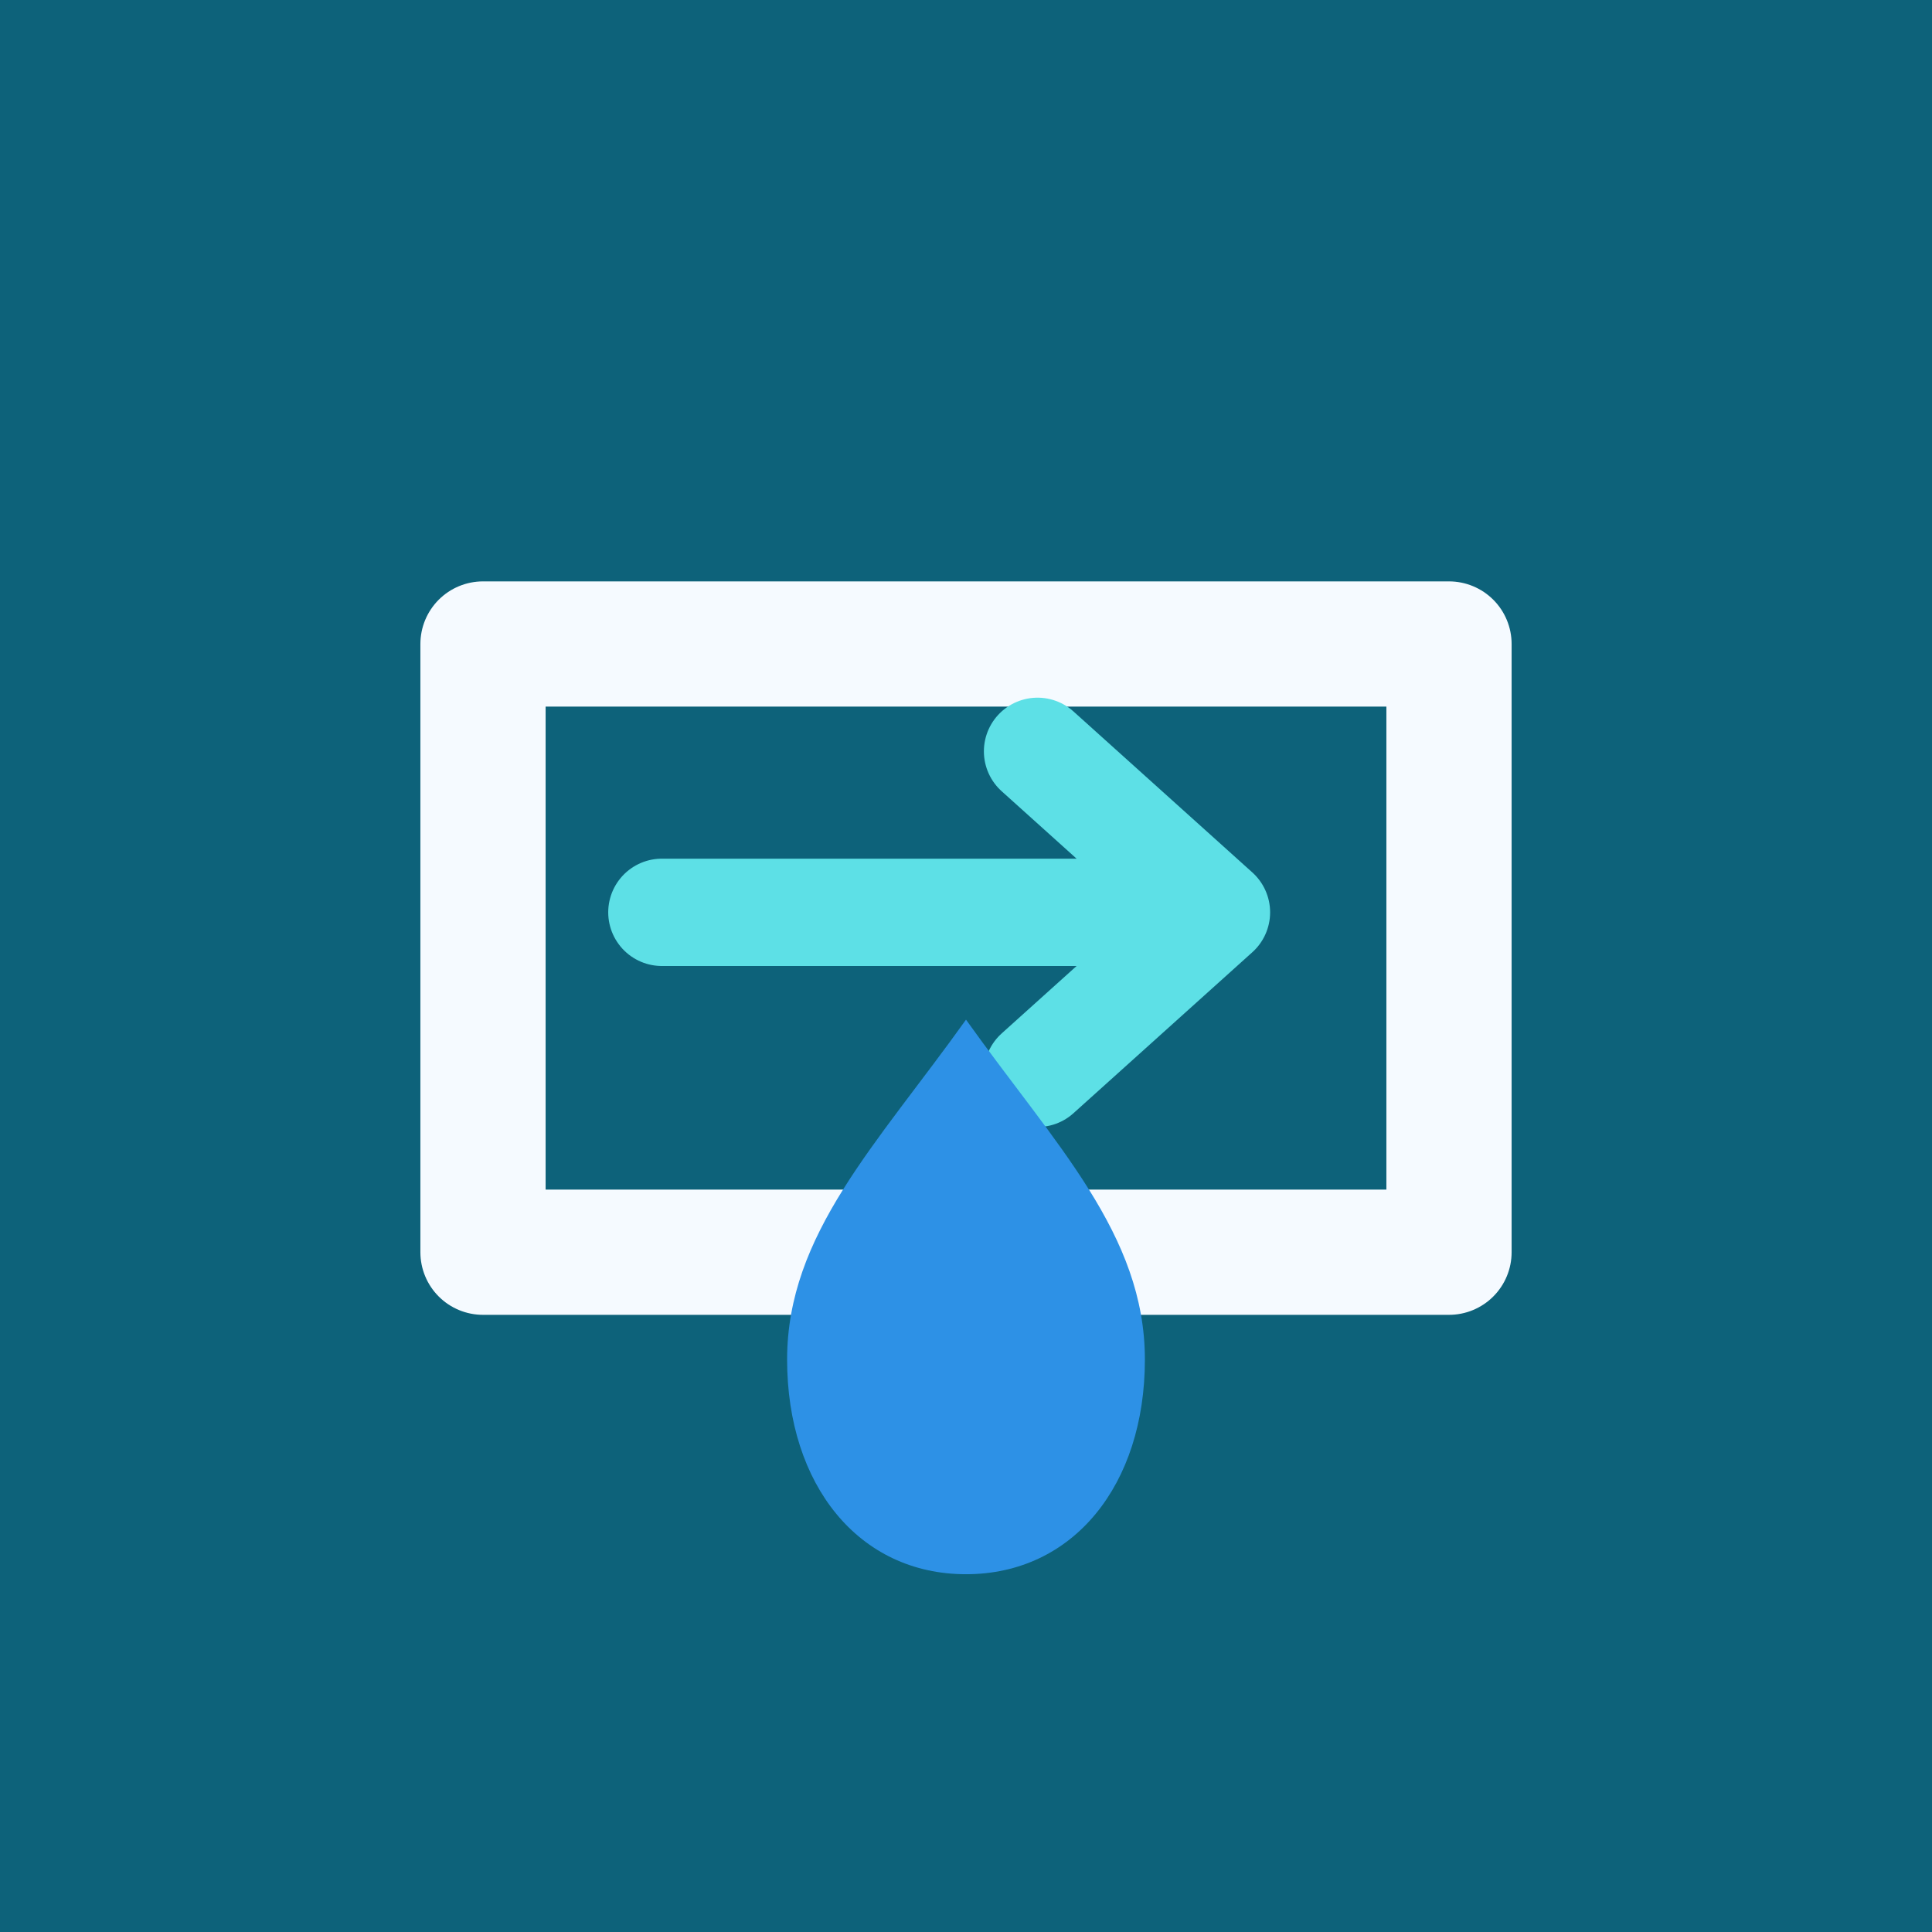
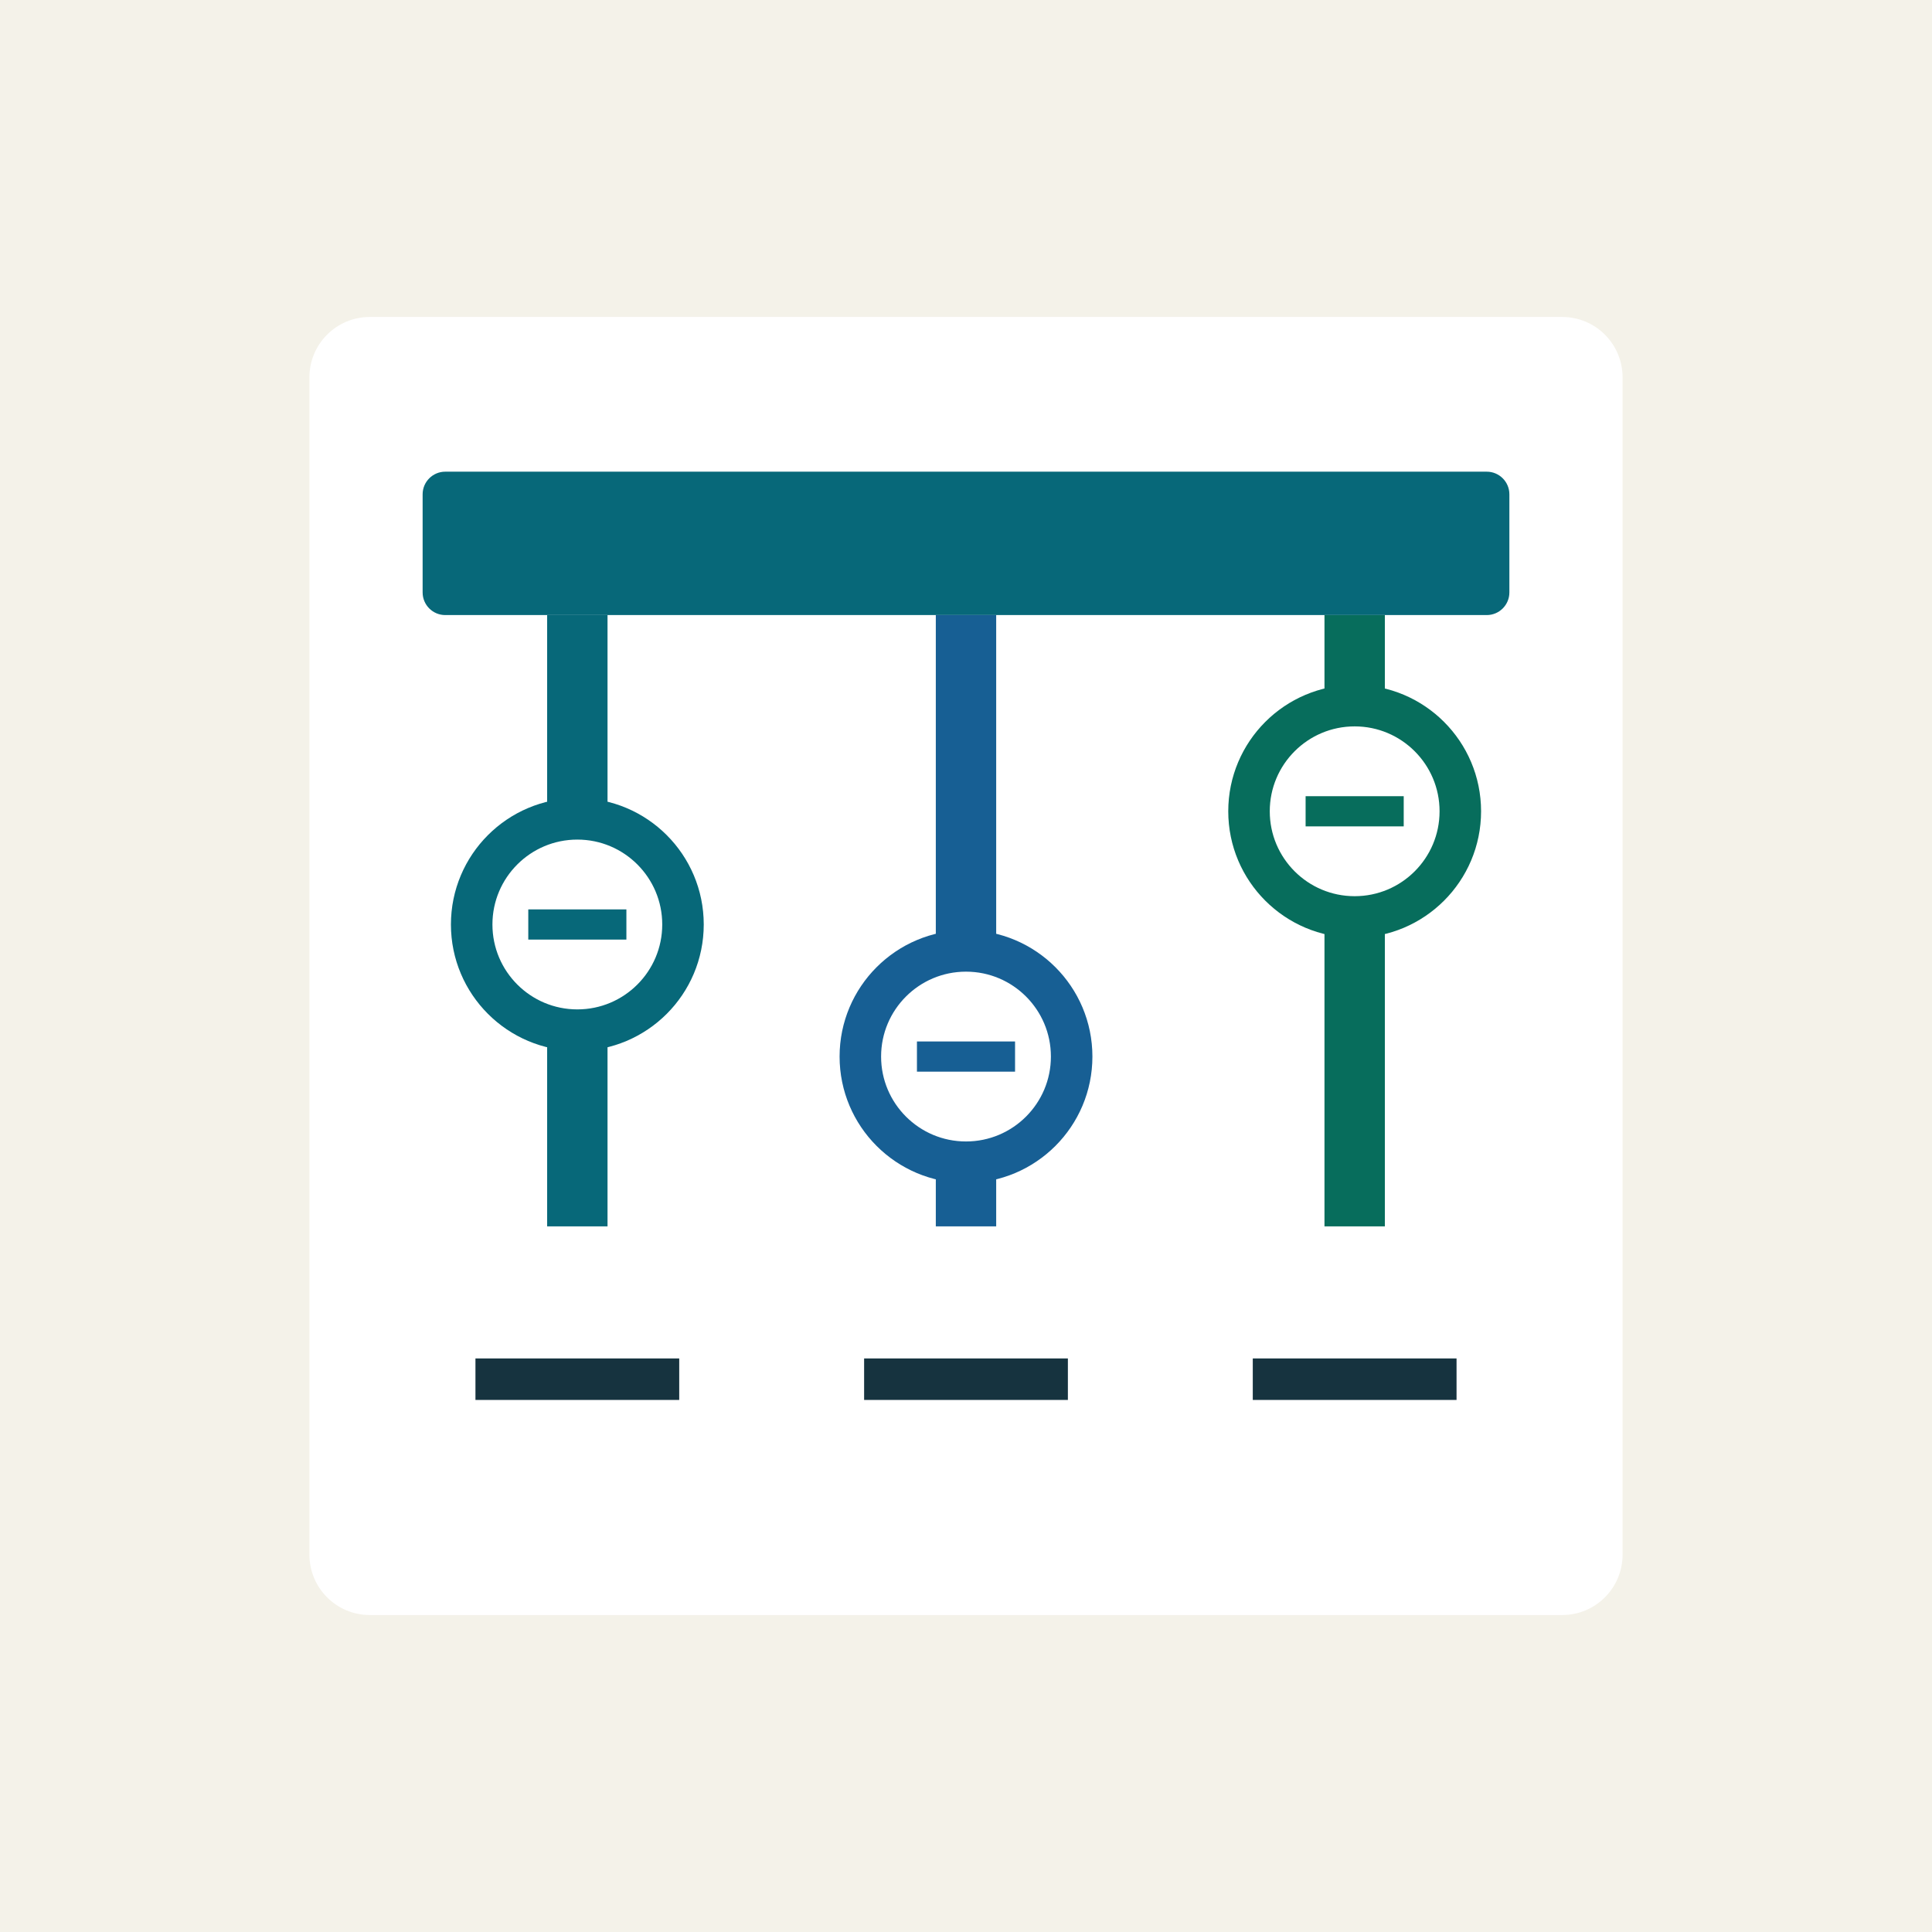
- <svg xmlns="http://www.w3.org/2000/svg" width="512" height="512" viewBox="0 0 108 108">
-   <path fill="#0D627A" d="M0,0h108v108h-108z" />
-   <path fill="none" stroke="#F5FAFF" stroke-width="7" stroke-linejoin="round" d="M27,36 L81,36 L81,70 L27,70 Z" />
-   <path fill="none" stroke="#5DE0E6" stroke-width="6" stroke-linecap="round" stroke-linejoin="round" d="M37,51 L67,51 M58,42 L68,51 L58,60" />
-   <path fill="#2D91E6" d="M54,57 C49,64 44,69 44,76 C44,83 48,88 54,88 C60,88 64,83 64,76 C64,69 59,64 54,57 Z" />
+ <svg xmlns="http://www.w3.org/2000/svg" width="1024" height="1024" viewBox="0 0 1024 1024">
+   <rect width="1024" height="1024" fill="#F4F2E9" />
+   <rect x="164" y="168" width="696" height="688" rx="32" fill="#FFFFFF" />
+   <rect x="224" y="250" width="576" height="76" rx="12" fill="#076879" />
+   <line x1="306" y1="326" x2="306" y2="650" stroke="#076879" stroke-width="32" />
+   <line x1="512" y1="326" x2="512" y2="650" stroke="#175F94" stroke-width="32" />
+   <line x1="718" y1="326" x2="718" y2="650" stroke="#076D5C" stroke-width="32" />
+   <circle cx="306" cy="490" r="56" fill="#FFFFFF" stroke="#076879" stroke-width="22" />
+   <circle cx="512" cy="560" r="56" fill="#FFFFFF" stroke="#175F94" stroke-width="22" />
+   <circle cx="718" cy="430" r="56" fill="#FFFFFF" stroke="#076D5C" stroke-width="22" />
+   <line x1="280" y1="490" x2="332" y2="490" stroke="#076879" stroke-width="16" />
+   <line x1="486" y1="560" x2="538" y2="560" stroke="#175F94" stroke-width="16" />
+   <line x1="692" y1="430" x2="744" y2="430" stroke="#076D5C" stroke-width="16" />
+   <rect x="252" y="720" width="108" height="22" fill="#16333F" />
+   <rect x="458" y="720" width="108" height="22" fill="#16333F" />
+   <rect x="664" y="720" width="108" height="22" fill="#16333F" />
</svg>
